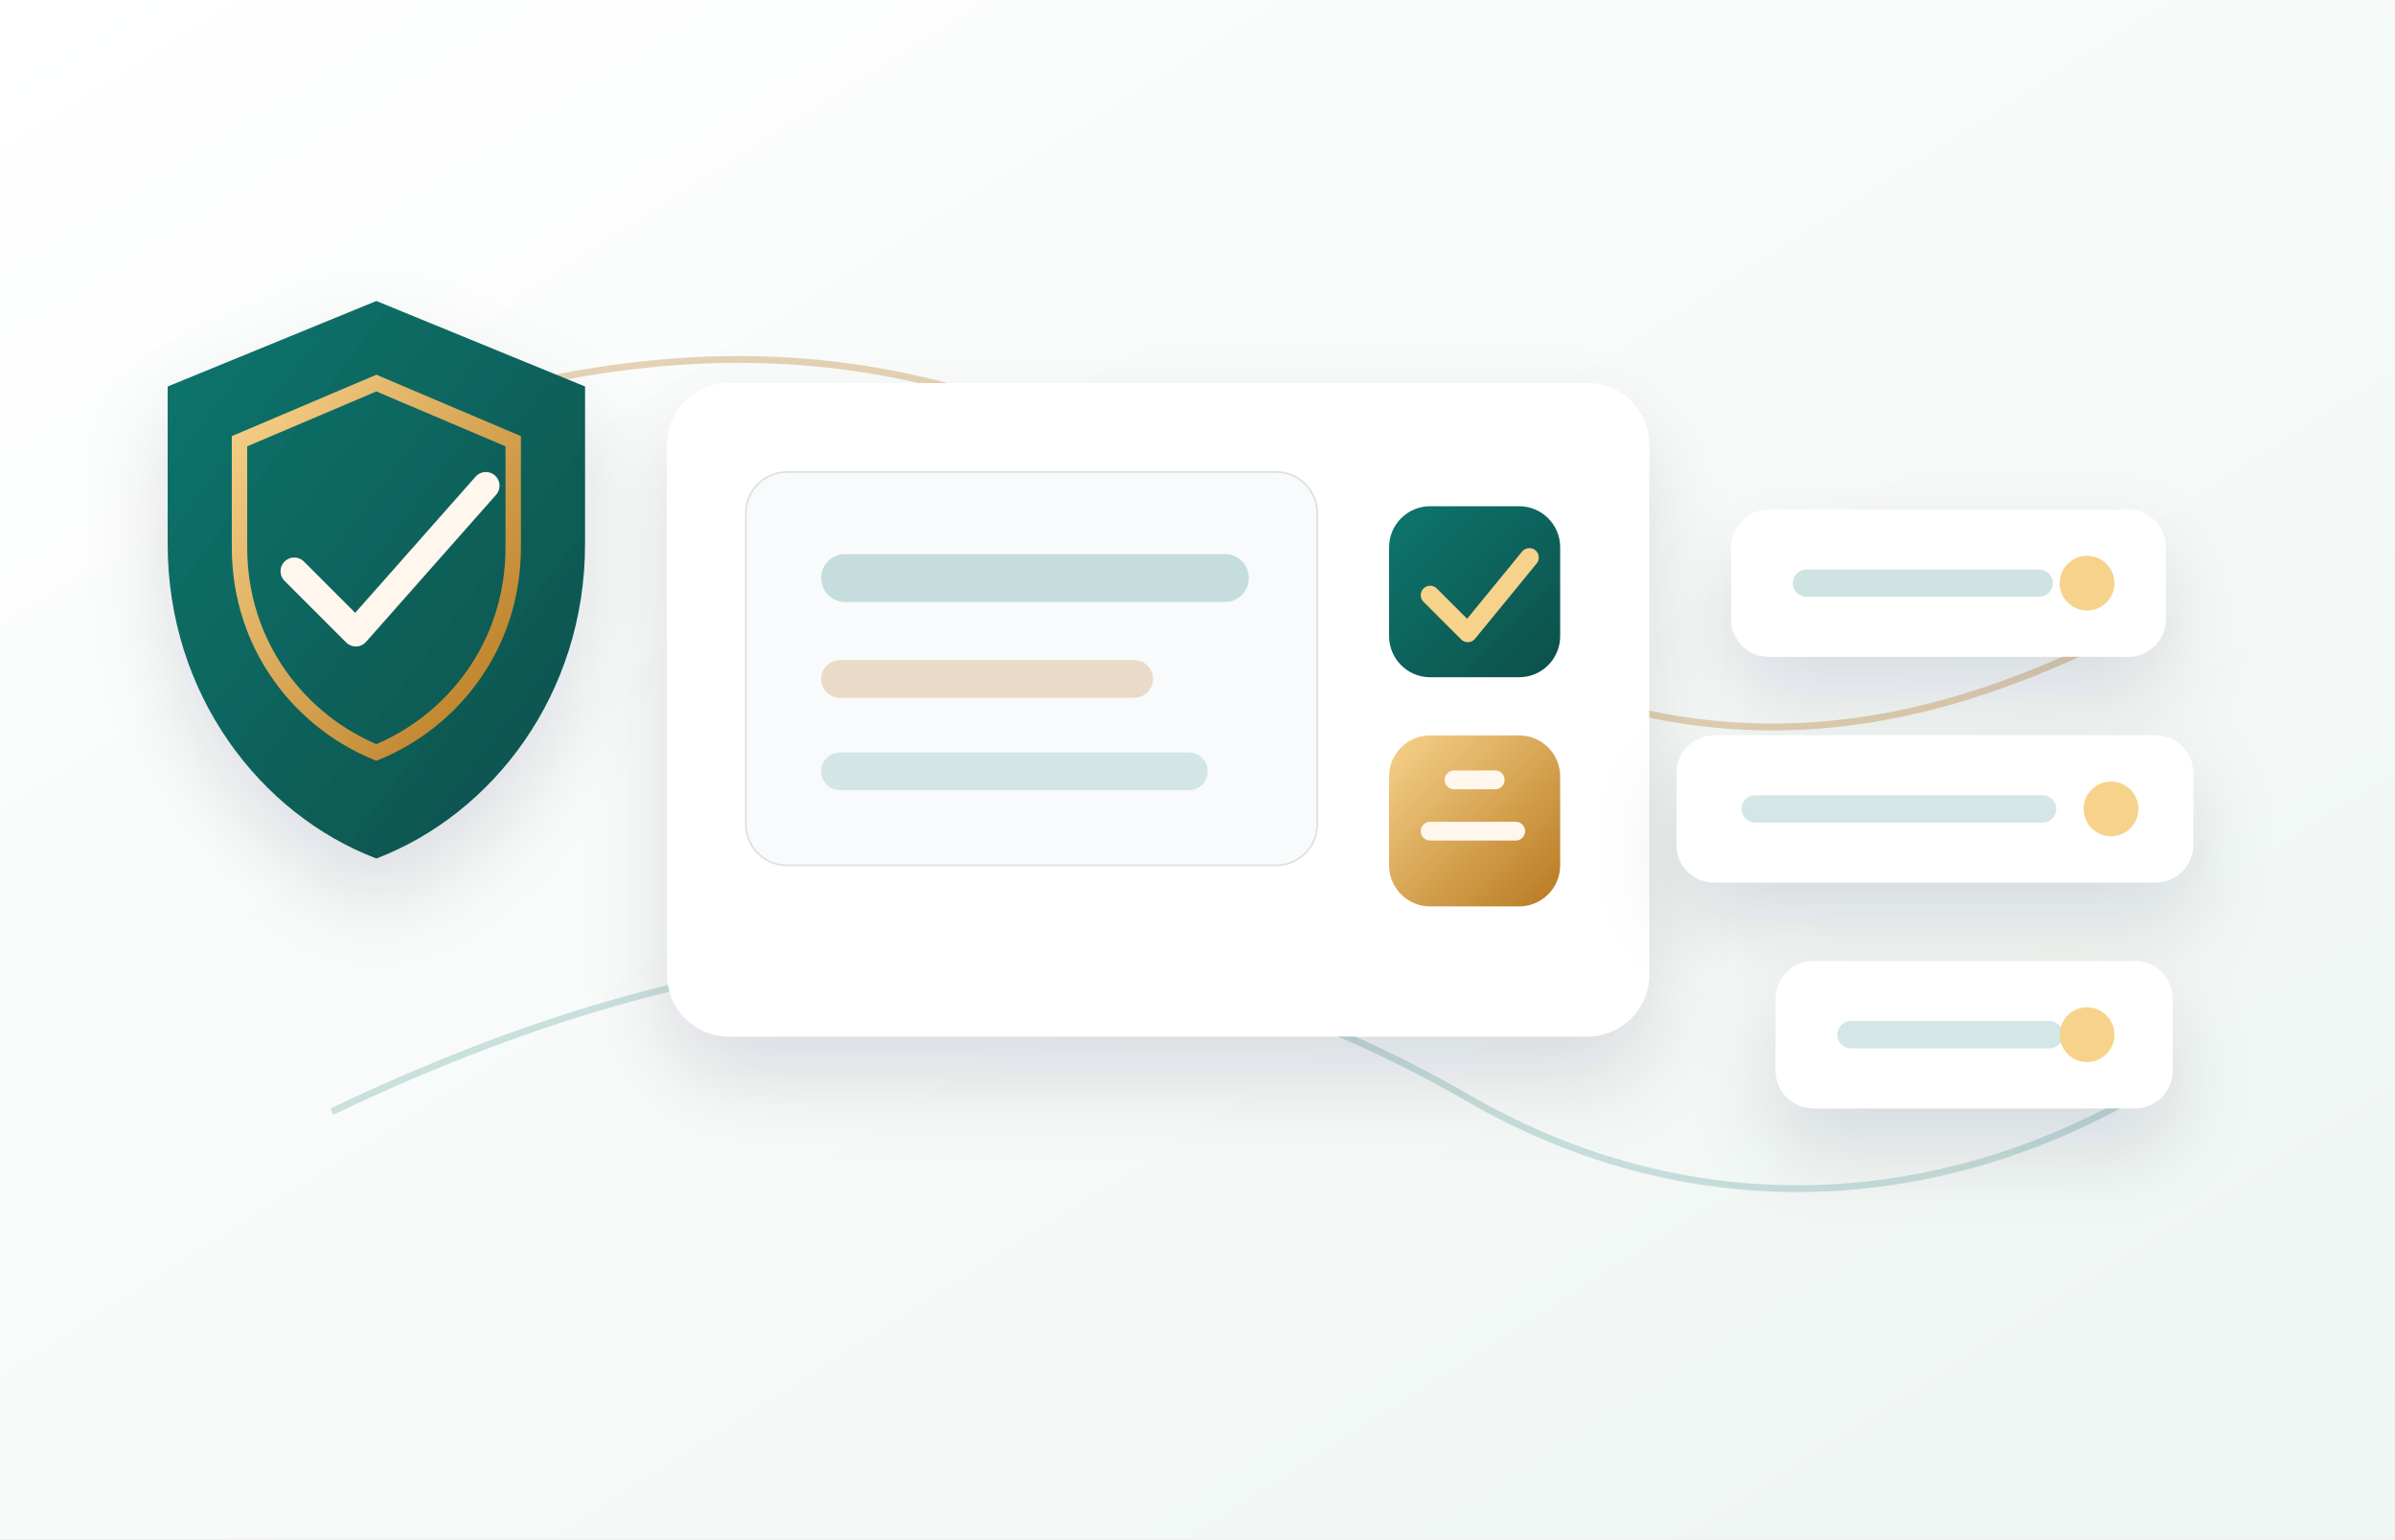
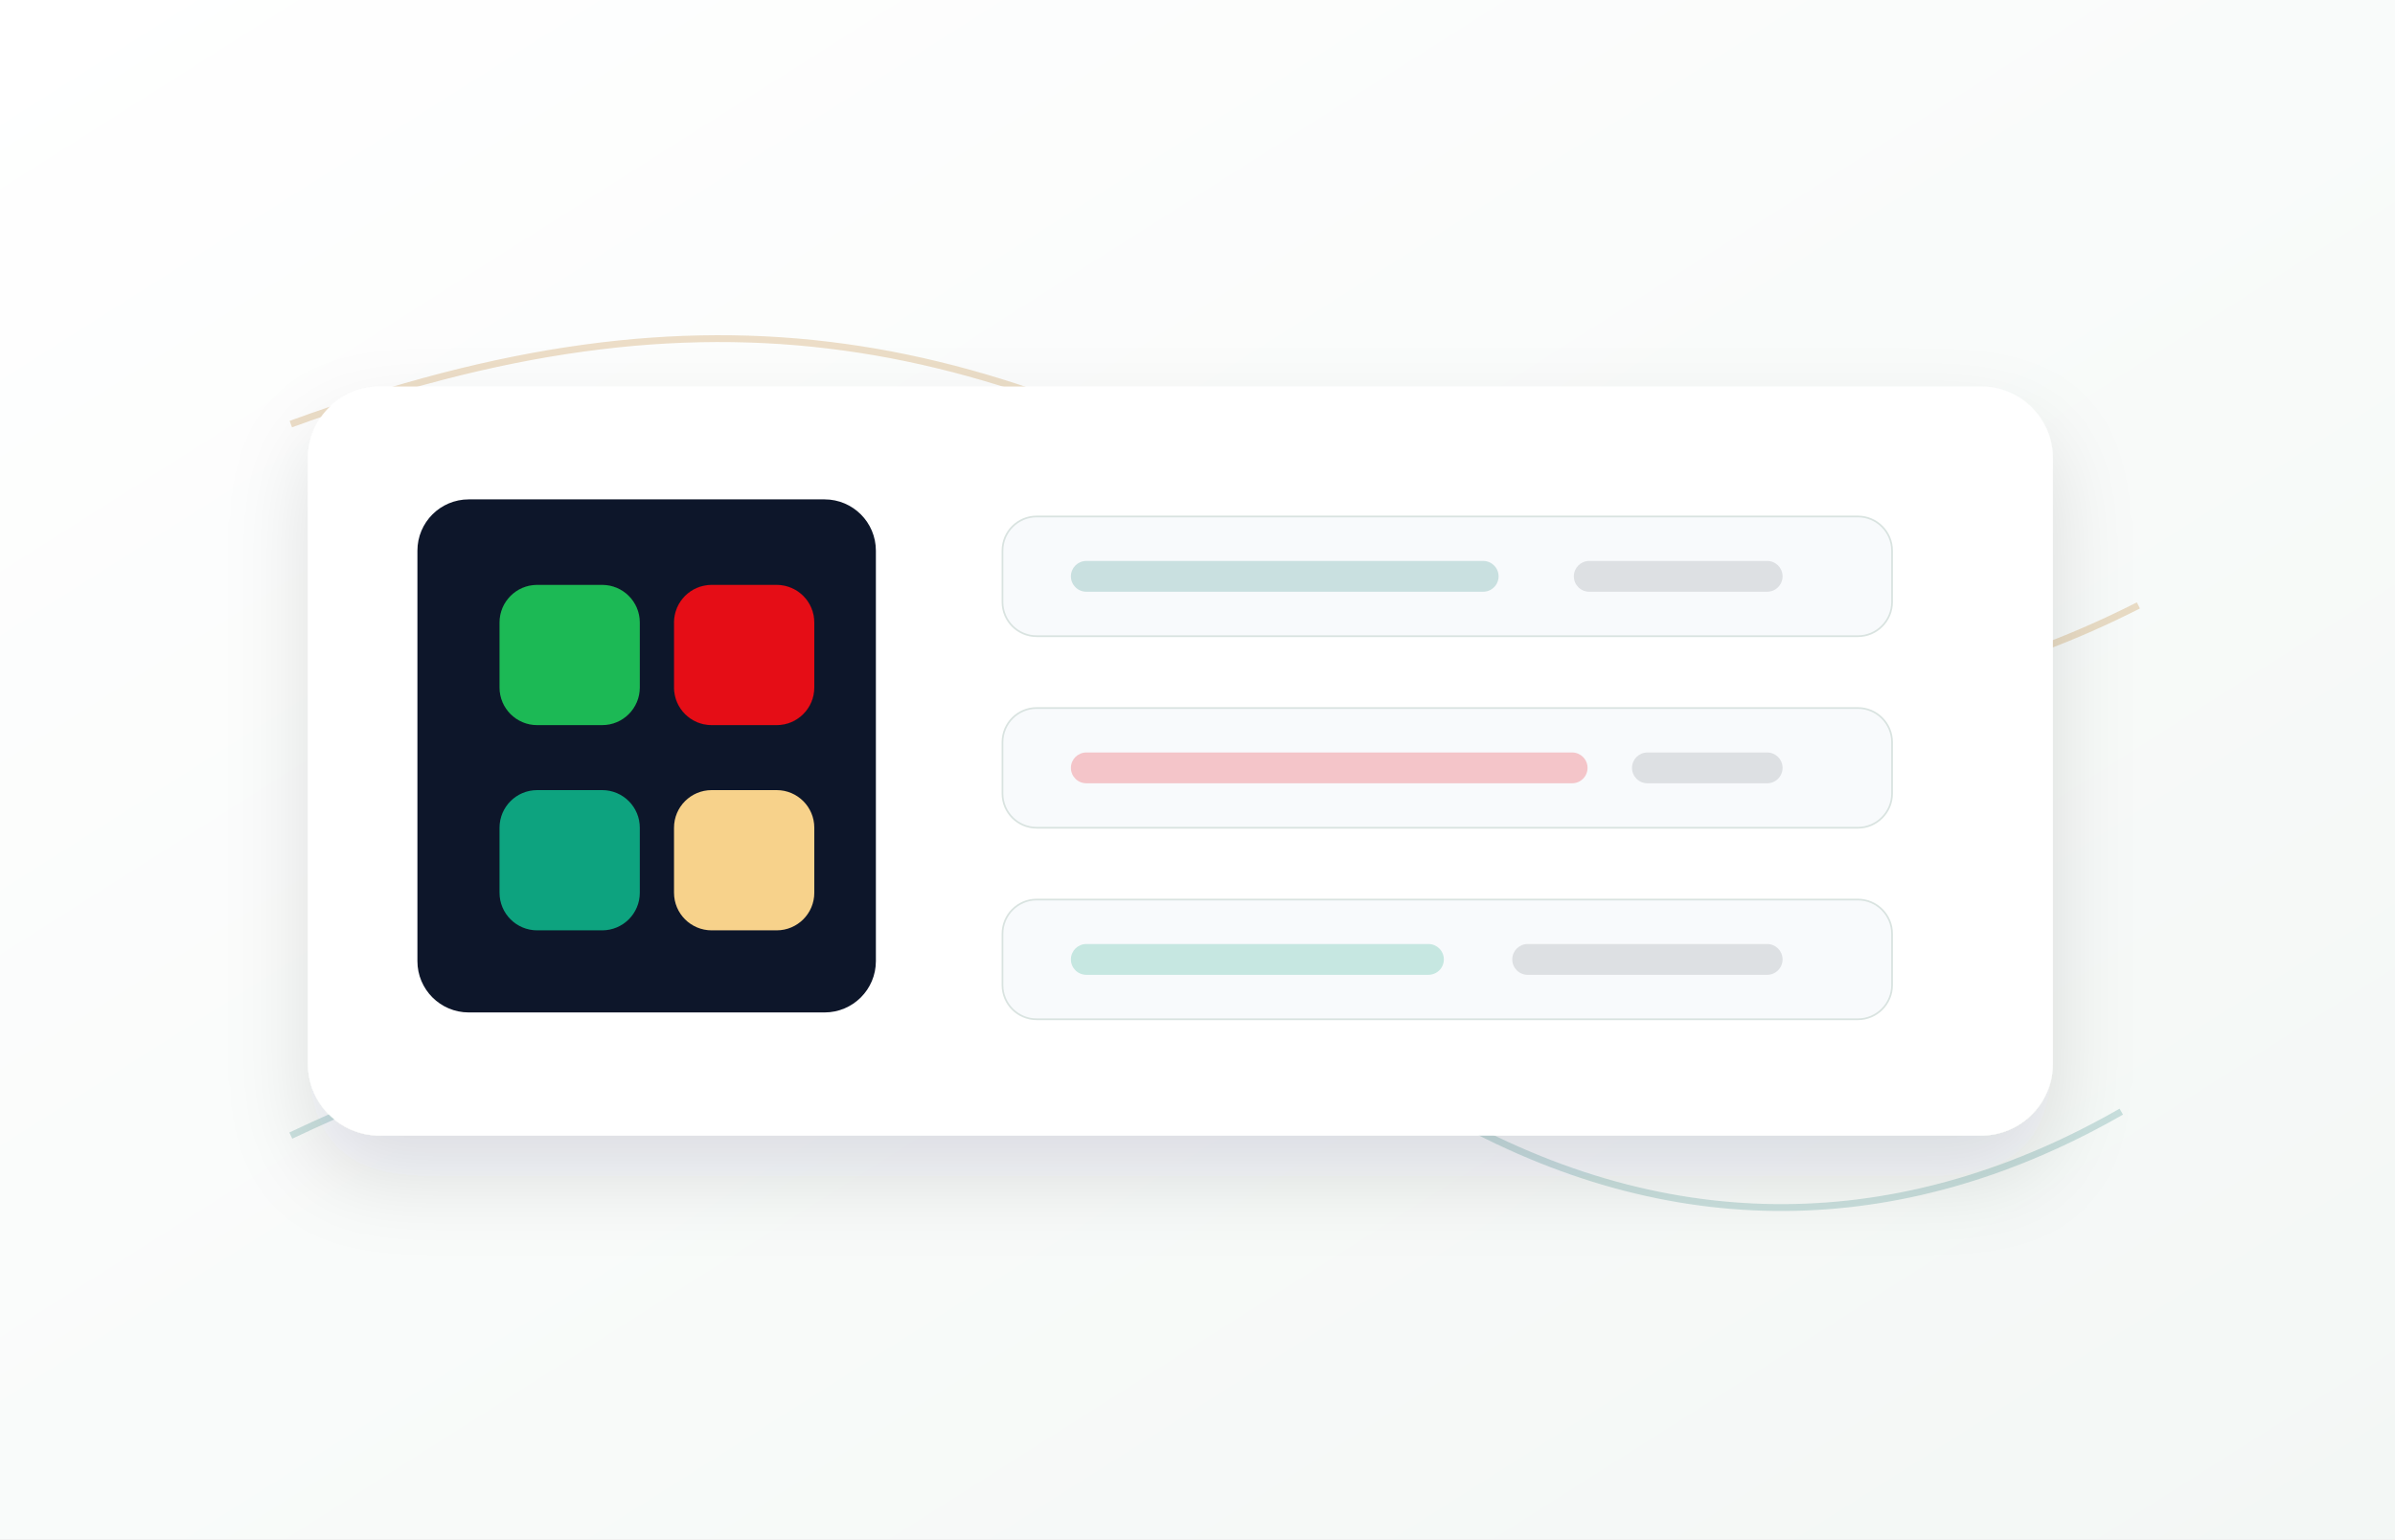
- <svg xmlns="http://www.w3.org/2000/svg" width="1400" height="900" viewBox="0 0 1400 900" role="img" aria-label="Trusted digital membership company visual">
+ <svg xmlns="http://www.w3.org/2000/svg" width="1400" height="900" viewBox="0 0 1400 900" role="img" aria-label="Membership subscription company portal visual">
  <defs>
    <linearGradient id="bg" x1="0" y1="0" x2="1" y2="1">
      <stop stop-color="#ffffff" />
-       <stop offset="1" stop-color="#eef5f2" />
-     </linearGradient>
-     <linearGradient id="teal" x1="0" y1="0" x2="1" y2="1">
-       <stop stop-color="#0f766e" />
-       <stop offset="1" stop-color="#0b4f4a" />
-     </linearGradient>
-     <linearGradient id="gold" x1="0" y1="0" x2="1" y2="1">
-       <stop stop-color="#f7d28b" />
-       <stop offset="1" stop-color="#b7791f" />
+       <stop offset="1" stop-color="#f3f7f5" />
    </linearGradient>
    <filter id="s" x="-20%" y="-20%" width="140%" height="150%" color-interpolation-filters="sRGB">
      <feDropShadow dx="0" dy="24" stdDeviation="24" flood-color="#0f172a" flood-opacity=".12" />
    </filter>
  </defs>
  <rect width="1400" height="900" fill="url(#bg)" />
-   <path d="M196 258c250-92 400-44 592 82 168 110 302 106 452 30" fill="none" stroke="#b7791f" stroke-opacity=".32" stroke-width="4" />
-   <path d="M194 650c280-134 488-110 664-8 128 74 270 68 392-2" fill="none" stroke="#0f766e" stroke-opacity=".2" stroke-width="4" />
+   <path d="M170 248c246-90 410-54 620 72 176 106 314 108 460 34" fill="none" stroke="#b7791f" stroke-opacity=".24" stroke-width="4" />
+   <path d="M170 664c280-132 498-112 680-10 134 74 268 66 390-4" fill="none" stroke="#0f766e" stroke-opacity=".2" stroke-width="4" />
  <g filter="url(#s)">
-     <path d="M220 176 342 226v92c0 88-54 158-122 184-68-26-122-96-122-184v-92l122-50Z" fill="url(#teal)" />
-     <path d="M220 224 300 258v62c0 58-36 102-80 120-44-18-80-62-80-120v-62l80-34Z" fill="none" stroke="url(#gold)" stroke-width="9" />
-     <path d="m172 334 36 36 76-86" fill="none" stroke="#fff7ed" stroke-width="16" stroke-linecap="round" stroke-linejoin="round" />
-   </g>
-   <g filter="url(#s)">
-     <rect x="390" y="224" width="574" height="382" rx="36" fill="#fff" />
-     <rect x="436" y="276" width="334" height="230" rx="24" fill="#f8fafc" stroke="#d9e3e0" />
-     <rect x="480" y="324" width="250" height="28" rx="14" fill="#0f766e" opacity=".22" />
-     <rect x="480" y="386" width="194" height="22" rx="11" fill="#b7791f" opacity=".24" />
-     <rect x="480" y="440" width="226" height="22" rx="11" fill="#0f766e" opacity=".16" />
-     <rect x="812" y="296" width="100" height="100" rx="24" fill="url(#teal)" />
-     <path d="m836 348 22 22 36-44" fill="none" stroke="#f7d28b" stroke-width="11" stroke-linecap="round" stroke-linejoin="round" />
-     <rect x="812" y="430" width="100" height="100" rx="24" fill="url(#gold)" />
-     <path d="M836 486h50m-36-30h24" stroke="#fff7ed" stroke-width="11" stroke-linecap="round" />
-   </g>
-   <g filter="url(#s)">
-     <rect x="1012" y="298" width="254" height="86" rx="22" fill="#fff" />
-     <rect x="1048" y="333" width="152" height="16" rx="8" fill="#0f766e" opacity=".2" />
-     <circle cx="1220" cy="341" r="16" fill="#f7d28b" />
-     <rect x="980" y="430" width="302" height="86" rx="22" fill="#fff" />
-     <rect x="1018" y="465" width="184" height="16" rx="8" fill="#0f766e" opacity=".18" />
-     <circle cx="1234" cy="473" r="16" fill="#f7d28b" />
-     <rect x="1038" y="562" width="232" height="86" rx="22" fill="#fff" />
-     <rect x="1074" y="597" width="132" height="16" rx="8" fill="#0f766e" opacity=".18" />
-     <circle cx="1220" cy="605" r="16" fill="#f7d28b" />
+     <rect x="180" y="226" width="1020" height="438" rx="42" fill="#fff" />
+     <rect x="244" y="292" width="268" height="300" rx="30" fill="#0f172a" />
+     <rect x="292" y="342" width="82" height="82" rx="22" fill="#1db954" />
+     <rect x="394" y="342" width="82" height="82" rx="22" fill="#e50914" />
+     <rect x="292" y="462" width="82" height="82" rx="22" fill="#10a37f" />
+     <rect x="394" y="462" width="82" height="82" rx="22" fill="#f7d28b" />
+     <rect x="586" y="302" width="520" height="70" rx="20" fill="#f8fafc" stroke="#d9e3e0" />
+     <rect x="626" y="328" width="250" height="18" rx="9" fill="#0f766e" opacity=".2" />
+     <rect x="920" y="328" width="122" height="18" rx="9" fill="#111827" opacity=".12" />
+     <rect x="586" y="414" width="520" height="70" rx="20" fill="#f8fafc" stroke="#d9e3e0" />
+     <rect x="626" y="440" width="302" height="18" rx="9" fill="#e50914" opacity=".22" />
+     <rect x="954" y="440" width="88" height="18" rx="9" fill="#111827" opacity=".12" />
+     <rect x="586" y="526" width="520" height="70" rx="20" fill="#f8fafc" stroke="#d9e3e0" />
+     <rect x="626" y="552" width="218" height="18" rx="9" fill="#10a37f" opacity=".22" />
+     <rect x="884" y="552" width="158" height="18" rx="9" fill="#111827" opacity=".12" />
  </g>
</svg>
